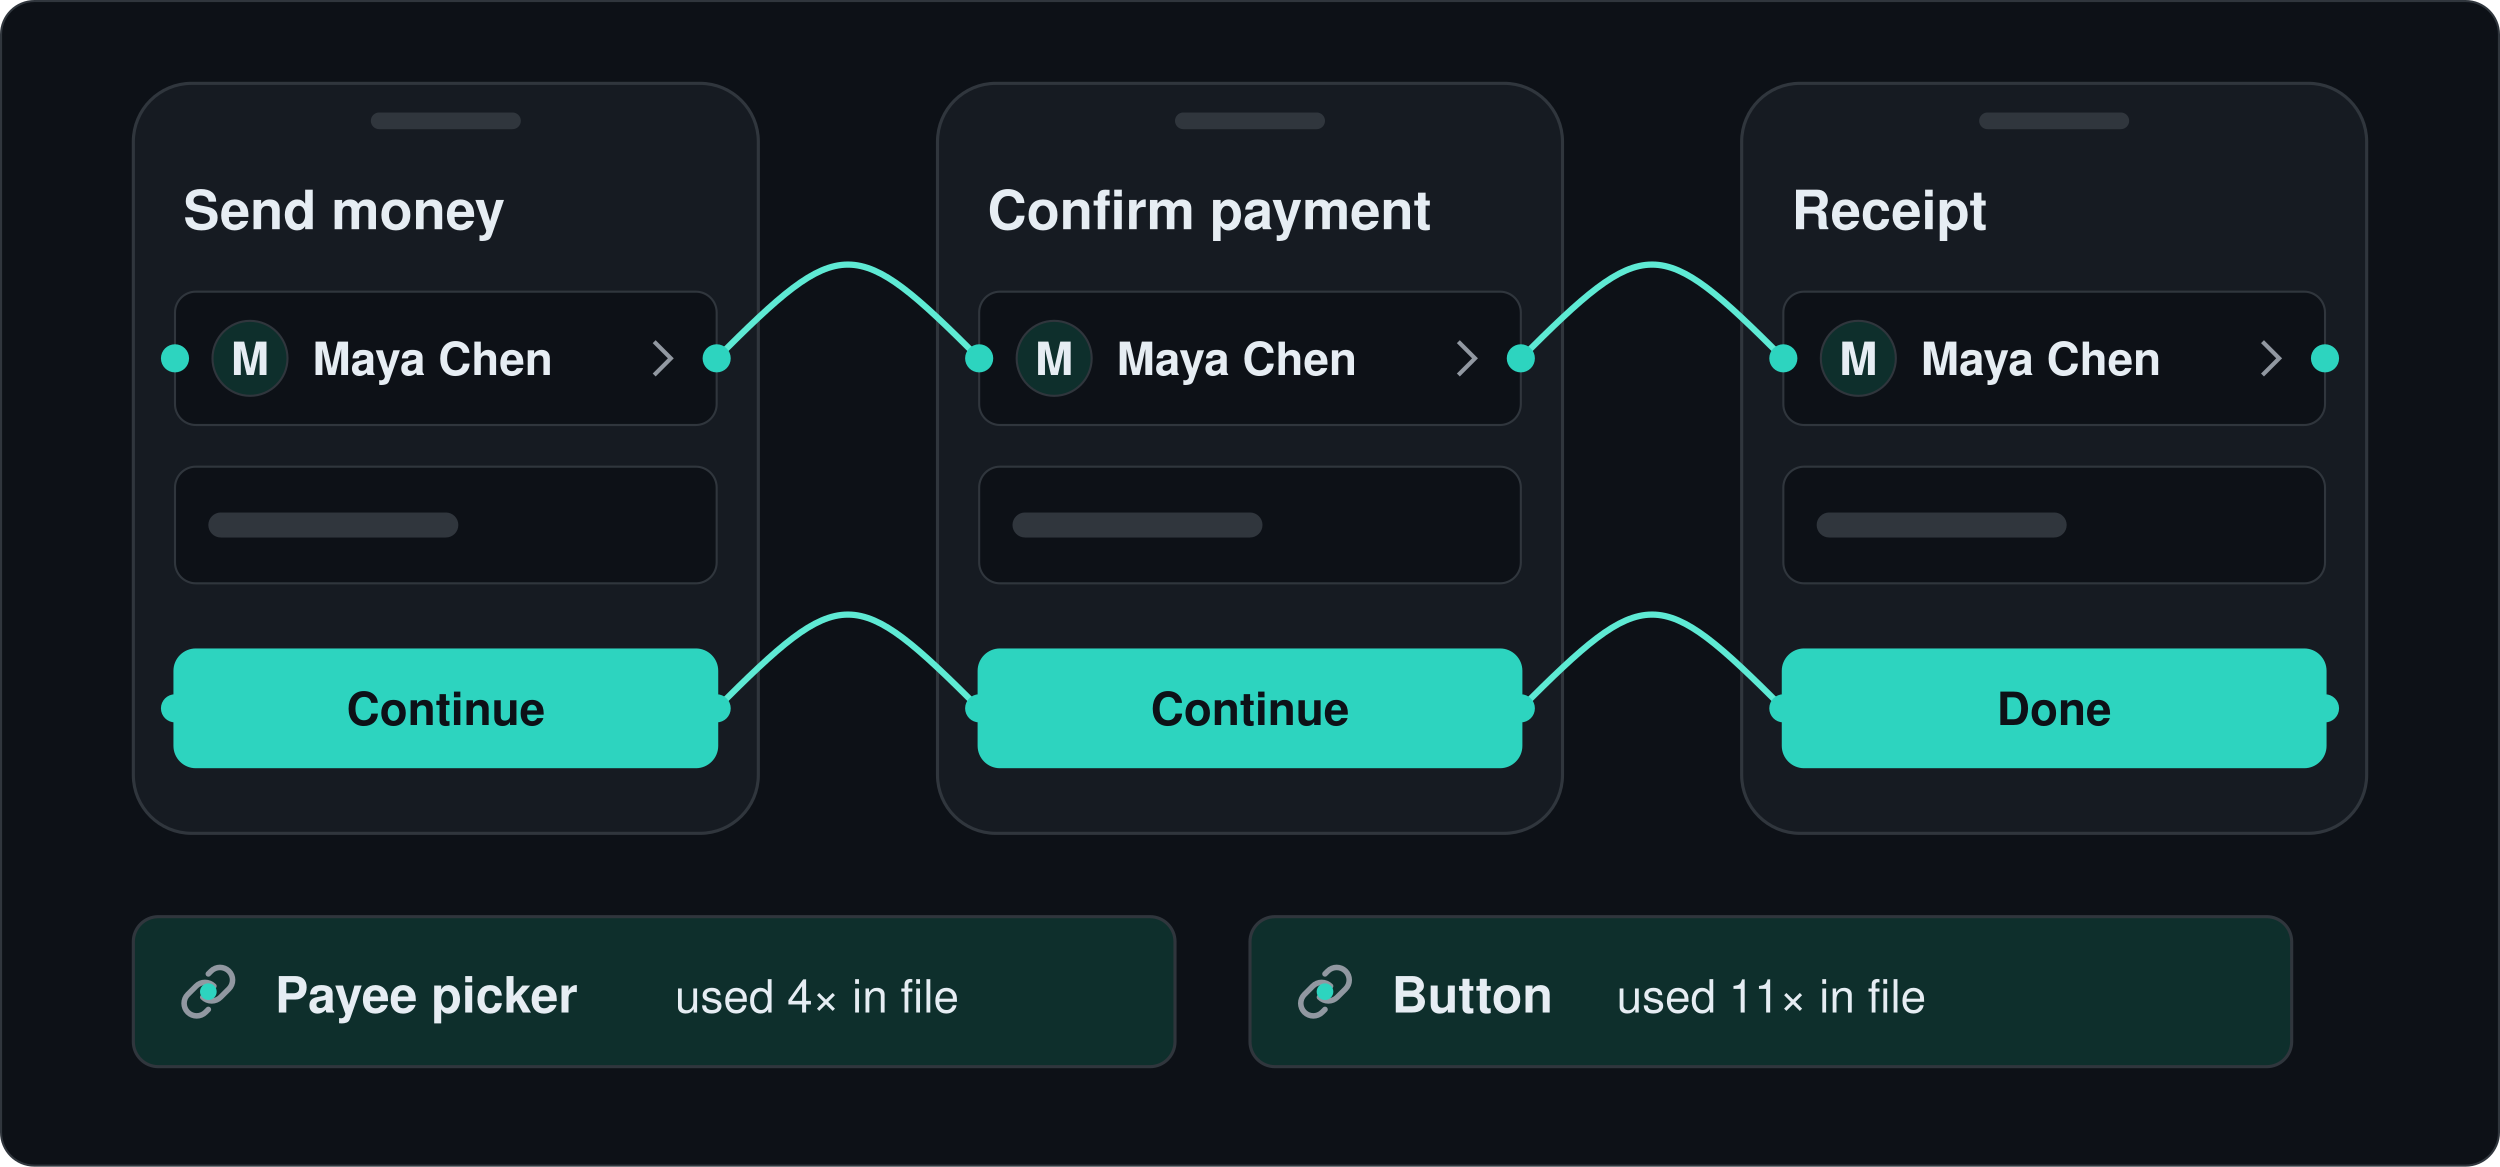
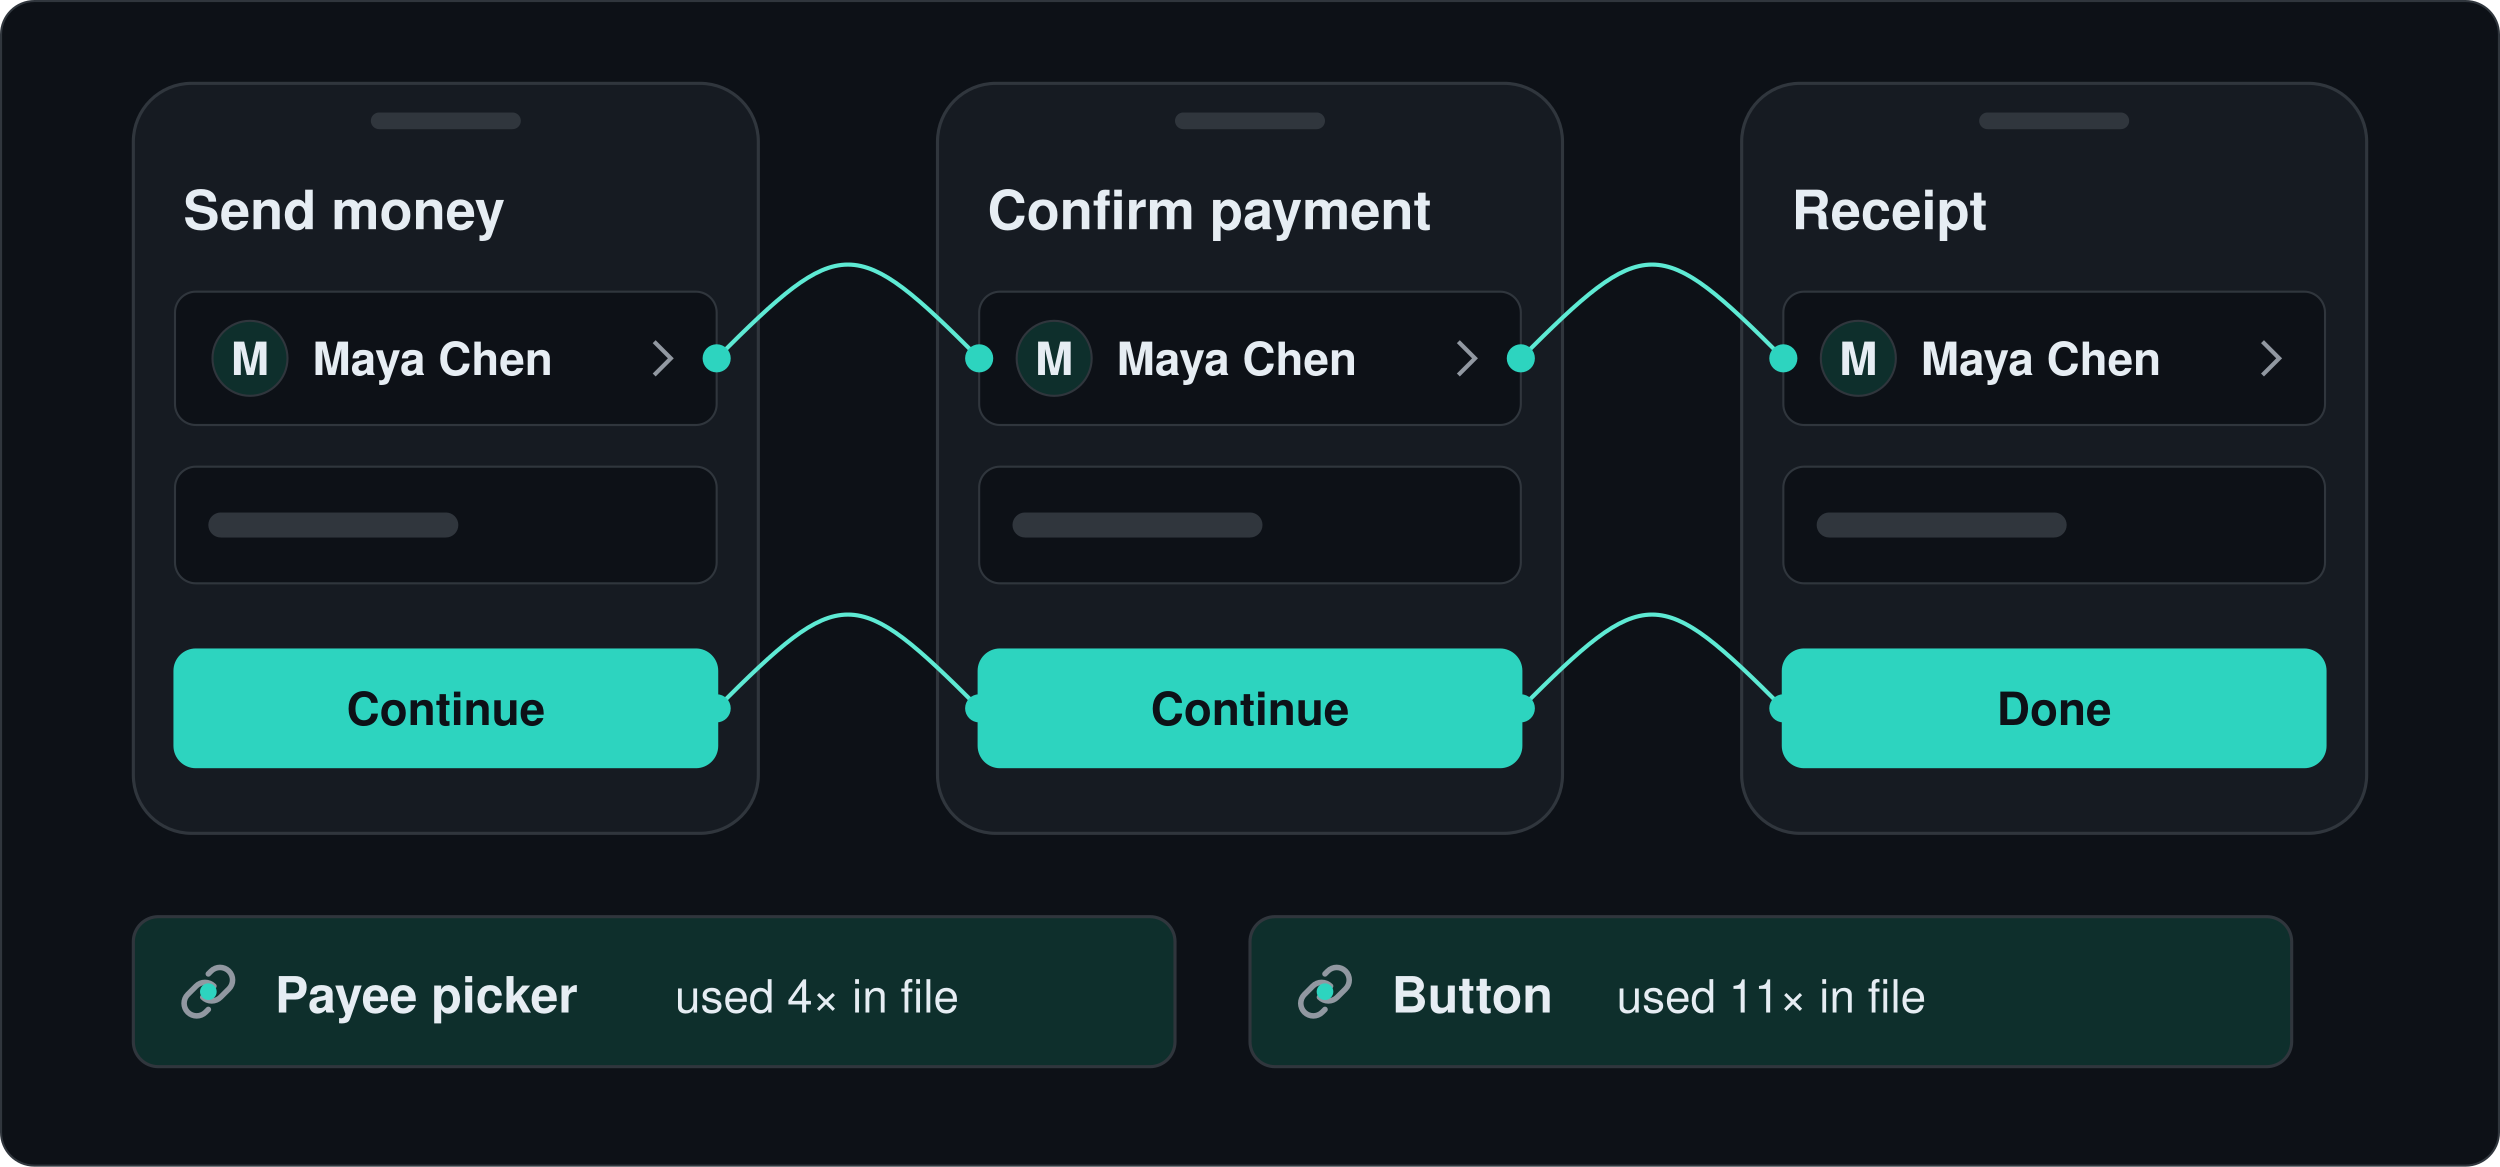
<svg xmlns="http://www.w3.org/2000/svg" width="1200" height="560" viewBox="0 0 1200 560" role="img" aria-labelledby="t d">
  <rect x="0.5" y="0.5" width="1199" height="559" rx="16" fill="#0D1117" stroke="#30363D" stroke-width="1" />
  <g>
    <rect x="64" y="40" width="300" height="360" rx="28" fill="#161B22" stroke="#30363D" stroke-width="1.5" />
    <rect x="178.0" y="54" width="72" height="8" rx="4" fill="#30363D" />
    <text x="88" y="110" font-family="-apple-system,'Segoe UI',Helvetica,Arial,sans-serif" font-size="26" font-weight="700" fill="#E6EDF3" text-anchor="start">Send money</text>
  </g>
  <g>
    <rect x="84" y="140" width="260" height="64" rx="10" fill="#0D1117" stroke="#30363D" stroke-width="1" />
    <circle cx="120" cy="172" r="18" fill="#0E2F2C" stroke="#30363D" />
    <text x="120" y="180" font-family="-apple-system,'Segoe UI',Helvetica,Arial,sans-serif" font-size="22" font-weight="700" fill="#E6EDF3" text-anchor="middle">M</text>
    <text x="150" y="180" font-family="-apple-system,'Segoe UI',Helvetica,Arial,sans-serif" font-size="22" font-weight="600" fill="#E6EDF3" text-anchor="start">Maya Chen</text>
    <path d="M314 164 l8 8 l-8 8" stroke="#9198A1" stroke-width="2" fill="none" />
  </g>
  <rect x="84" y="224" width="260" height="56" rx="10" fill="#0D1117" stroke="#30363D" stroke-width="1" />
  <rect x="100" y="246" width="120" height="12" rx="6" fill="#30363D" />
  <g>
    <rect x="84" y="312" width="260" height="56" rx="10" fill="#2DD4BF" stroke="#2DD4BF" stroke-width="1.5" />
    <text x="214.0" y="348" font-family="-apple-system,'Segoe UI',Helvetica,Arial,sans-serif" font-size="22" font-weight="700" fill="#0D1117" text-anchor="middle">Continue</text>
  </g>
  <g>
    <rect x="450" y="40" width="300" height="360" rx="28" fill="#161B22" stroke="#30363D" stroke-width="1.5" />
    <rect x="564.0" y="54" width="72" height="8" rx="4" fill="#30363D" />
    <text x="474" y="110" font-family="-apple-system,'Segoe UI',Helvetica,Arial,sans-serif" font-size="26" font-weight="700" fill="#E6EDF3" text-anchor="start">Confirm payment</text>
  </g>
  <g>
    <rect x="470" y="140" width="260" height="64" rx="10" fill="#0D1117" stroke="#30363D" stroke-width="1" />
    <circle cx="506" cy="172" r="18" fill="#0E2F2C" stroke="#30363D" />
    <text x="506" y="180" font-family="-apple-system,'Segoe UI',Helvetica,Arial,sans-serif" font-size="22" font-weight="700" fill="#E6EDF3" text-anchor="middle">M</text>
    <text x="536" y="180" font-family="-apple-system,'Segoe UI',Helvetica,Arial,sans-serif" font-size="22" font-weight="600" fill="#E6EDF3" text-anchor="start">Maya Chen</text>
    <path d="M700 164 l8 8 l-8 8" stroke="#9198A1" stroke-width="2" fill="none" />
  </g>
  <rect x="470" y="224" width="260" height="56" rx="10" fill="#0D1117" stroke="#30363D" stroke-width="1" />
  <rect x="486" y="246" width="120" height="12" rx="6" fill="#30363D" />
  <g>
    <rect x="470" y="312" width="260" height="56" rx="10" fill="#2DD4BF" stroke="#2DD4BF" stroke-width="1.5" />
    <text x="600.0" y="348" font-family="-apple-system,'Segoe UI',Helvetica,Arial,sans-serif" font-size="22" font-weight="700" fill="#0D1117" text-anchor="middle">Continue</text>
  </g>
  <g>
    <rect x="836" y="40" width="300" height="360" rx="28" fill="#161B22" stroke="#30363D" stroke-width="1.5" />
    <rect x="950.0" y="54" width="72" height="8" rx="4" fill="#30363D" />
    <text x="860" y="110" font-family="-apple-system,'Segoe UI',Helvetica,Arial,sans-serif" font-size="26" font-weight="700" fill="#E6EDF3" text-anchor="start">Receipt</text>
  </g>
  <g>
    <rect x="856" y="140" width="260" height="64" rx="10" fill="#0D1117" stroke="#30363D" stroke-width="1" />
    <circle cx="892" cy="172" r="18" fill="#0E2F2C" stroke="#30363D" />
    <text x="892" y="180" font-family="-apple-system,'Segoe UI',Helvetica,Arial,sans-serif" font-size="22" font-weight="700" fill="#E6EDF3" text-anchor="middle">M</text>
    <text x="922" y="180" font-family="-apple-system,'Segoe UI',Helvetica,Arial,sans-serif" font-size="22" font-weight="600" fill="#E6EDF3" text-anchor="start">Maya Chen</text>
    <path d="M1086 164 l8 8 l-8 8" stroke="#9198A1" stroke-width="2" fill="none" />
  </g>
  <rect x="856" y="224" width="260" height="56" rx="10" fill="#0D1117" stroke="#30363D" stroke-width="1" />
  <rect x="872" y="246" width="120" height="12" rx="6" fill="#30363D" />
  <g>
    <rect x="856" y="312" width="260" height="56" rx="10" fill="#2DD4BF" stroke="#2DD4BF" stroke-width="1.5" />
    <text x="986.0" y="348" font-family="-apple-system,'Segoe UI',Helvetica,Arial,sans-serif" font-size="22" font-weight="700" fill="#0D1117" text-anchor="middle">Done</text>
  </g>
-   <path d="M344 172 C 404 112, 410 112, 470 172 M730 172 C 790 112, 796 112, 856 172" stroke="#5EEAD4" stroke-width="3" fill="none" stroke-linecap="round" />
-   <circle cx="84" cy="172" r="6" fill="#2DD4BF" stroke="#2DD4BF" stroke-width="1.5" />
+   <path d="M344 172 C 404 112, 410 112, 470 172 M730 172 C 790 112, 796 112, 856 172" stroke="#5EEAD4" stroke-width="2" fill="none" stroke-linecap="round" />
  <circle cx="344" cy="172" r="6" fill="#2DD4BF" stroke="#2DD4BF" stroke-width="1.5" />
  <circle cx="470" cy="172" r="6" fill="#2DD4BF" stroke="#2DD4BF" stroke-width="1.5" />
  <circle cx="730" cy="172" r="6" fill="#2DD4BF" stroke="#2DD4BF" stroke-width="1.5" />
  <circle cx="856" cy="172" r="6" fill="#2DD4BF" stroke="#2DD4BF" stroke-width="1.5" />
-   <circle cx="1116" cy="172" r="6" fill="#2DD4BF" stroke="#2DD4BF" stroke-width="1.5" />
-   <path d="M344 340 C 404 280, 410 280, 470 340 M730 340 C 790 280, 796 280, 856 340" stroke="#5EEAD4" stroke-width="3" fill="none" stroke-linecap="round" />
-   <circle cx="84" cy="340" r="6" fill="#2DD4BF" stroke="#2DD4BF" stroke-width="1.5" />
+   <path d="M344 340 C 404 280, 410 280, 470 340 M730 340 C 790 280, 796 280, 856 340" stroke="#5EEAD4" stroke-width="2" fill="none" stroke-linecap="round" />
  <circle cx="344" cy="340" r="6" fill="#2DD4BF" stroke="#2DD4BF" stroke-width="1.5" />
  <circle cx="470" cy="340" r="6" fill="#2DD4BF" stroke="#2DD4BF" stroke-width="1.5" />
  <circle cx="730" cy="340" r="6" fill="#2DD4BF" stroke="#2DD4BF" stroke-width="1.5" />
  <circle cx="856" cy="340" r="6" fill="#2DD4BF" stroke="#2DD4BF" stroke-width="1.5" />
-   <circle cx="1116" cy="340" r="6" fill="#2DD4BF" stroke="#2DD4BF" stroke-width="1.5" />
  <rect x="64" y="440" width="500" height="72" rx="12" fill="#0E2F2C" stroke="#30363D" stroke-width="1.5" />
  <g transform="translate(84 460) scale(1.333333)" fill="none" stroke="#9198A1" stroke-width="2" stroke-linecap="round" stroke-linejoin="round">
    <path d="M10 14a4.5 4.5 0 0 0 6.4 0l3-3a4.5 4.5 0 0 0-6.4-6.4l-1 1" />
    <path d="M14 10a4.5 4.5 0 0 0-6.4 0l-3 3a4.5 4.5 0 0 0 6.4 6.4l1-1" />
    <circle cx="12" cy="12" r="2" fill="#2DD4BF" stroke="#2DD4BF" />
  </g>
  <text x="132" y="486" font-family="-apple-system,'Segoe UI',Helvetica,Arial,sans-serif" font-size="24" font-weight="700" fill="#E6EDF3" text-anchor="start">Payee picker</text>
  <text x="324" y="486" font-family="-apple-system,'Segoe UI',Helvetica,Arial,sans-serif" font-size="22" font-weight="400" fill="#E6EDF3" text-anchor="start">used 4× in file</text>
  <rect x="600" y="440" width="500" height="72" rx="12" fill="#0E2F2C" stroke="#30363D" stroke-width="1.5" />
  <g transform="translate(620 460) scale(1.333333)" fill="none" stroke="#9198A1" stroke-width="2" stroke-linecap="round" stroke-linejoin="round">
    <path d="M10 14a4.5 4.5 0 0 0 6.4 0l3-3a4.5 4.5 0 0 0-6.4-6.4l-1 1" />
    <path d="M14 10a4.5 4.5 0 0 0-6.4 0l-3 3a4.5 4.5 0 0 0 6.4 6.4l1-1" />
    <circle cx="12" cy="12" r="2" fill="#2DD4BF" stroke="#2DD4BF" />
  </g>
  <text x="668" y="486" font-family="-apple-system,'Segoe UI',Helvetica,Arial,sans-serif" font-size="24" font-weight="700" fill="#E6EDF3" text-anchor="start">Button</text>
  <text x="776" y="486" font-family="-apple-system,'Segoe UI',Helvetica,Arial,sans-serif" font-size="22" font-weight="400" fill="#E6EDF3" text-anchor="start">used 11× in file</text>
</svg>
